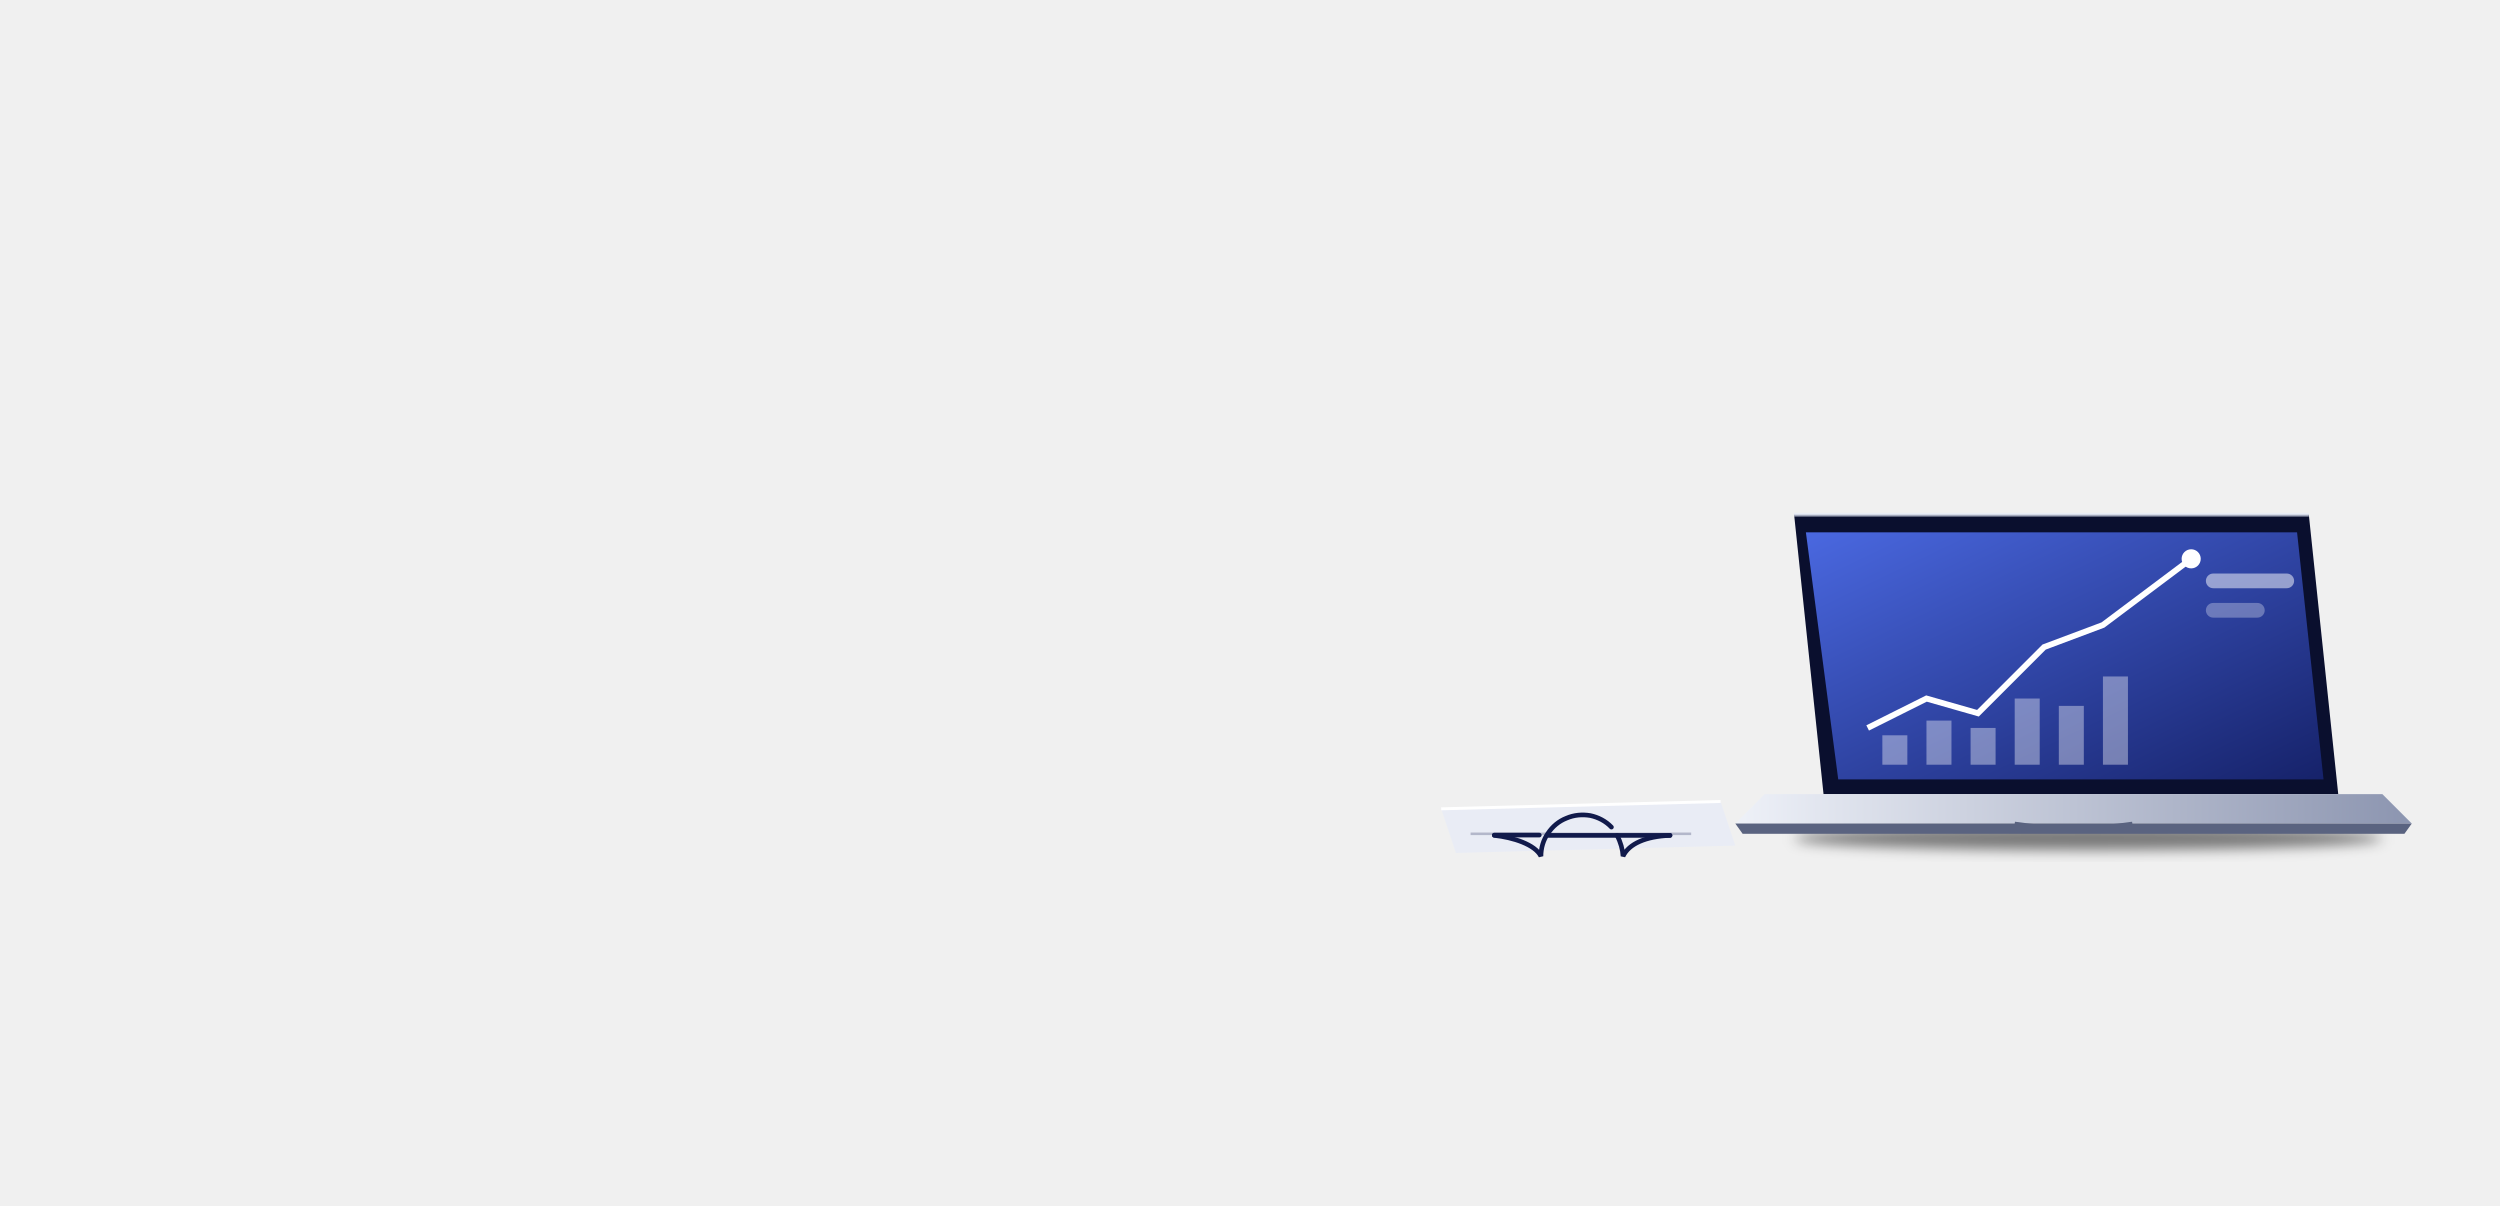
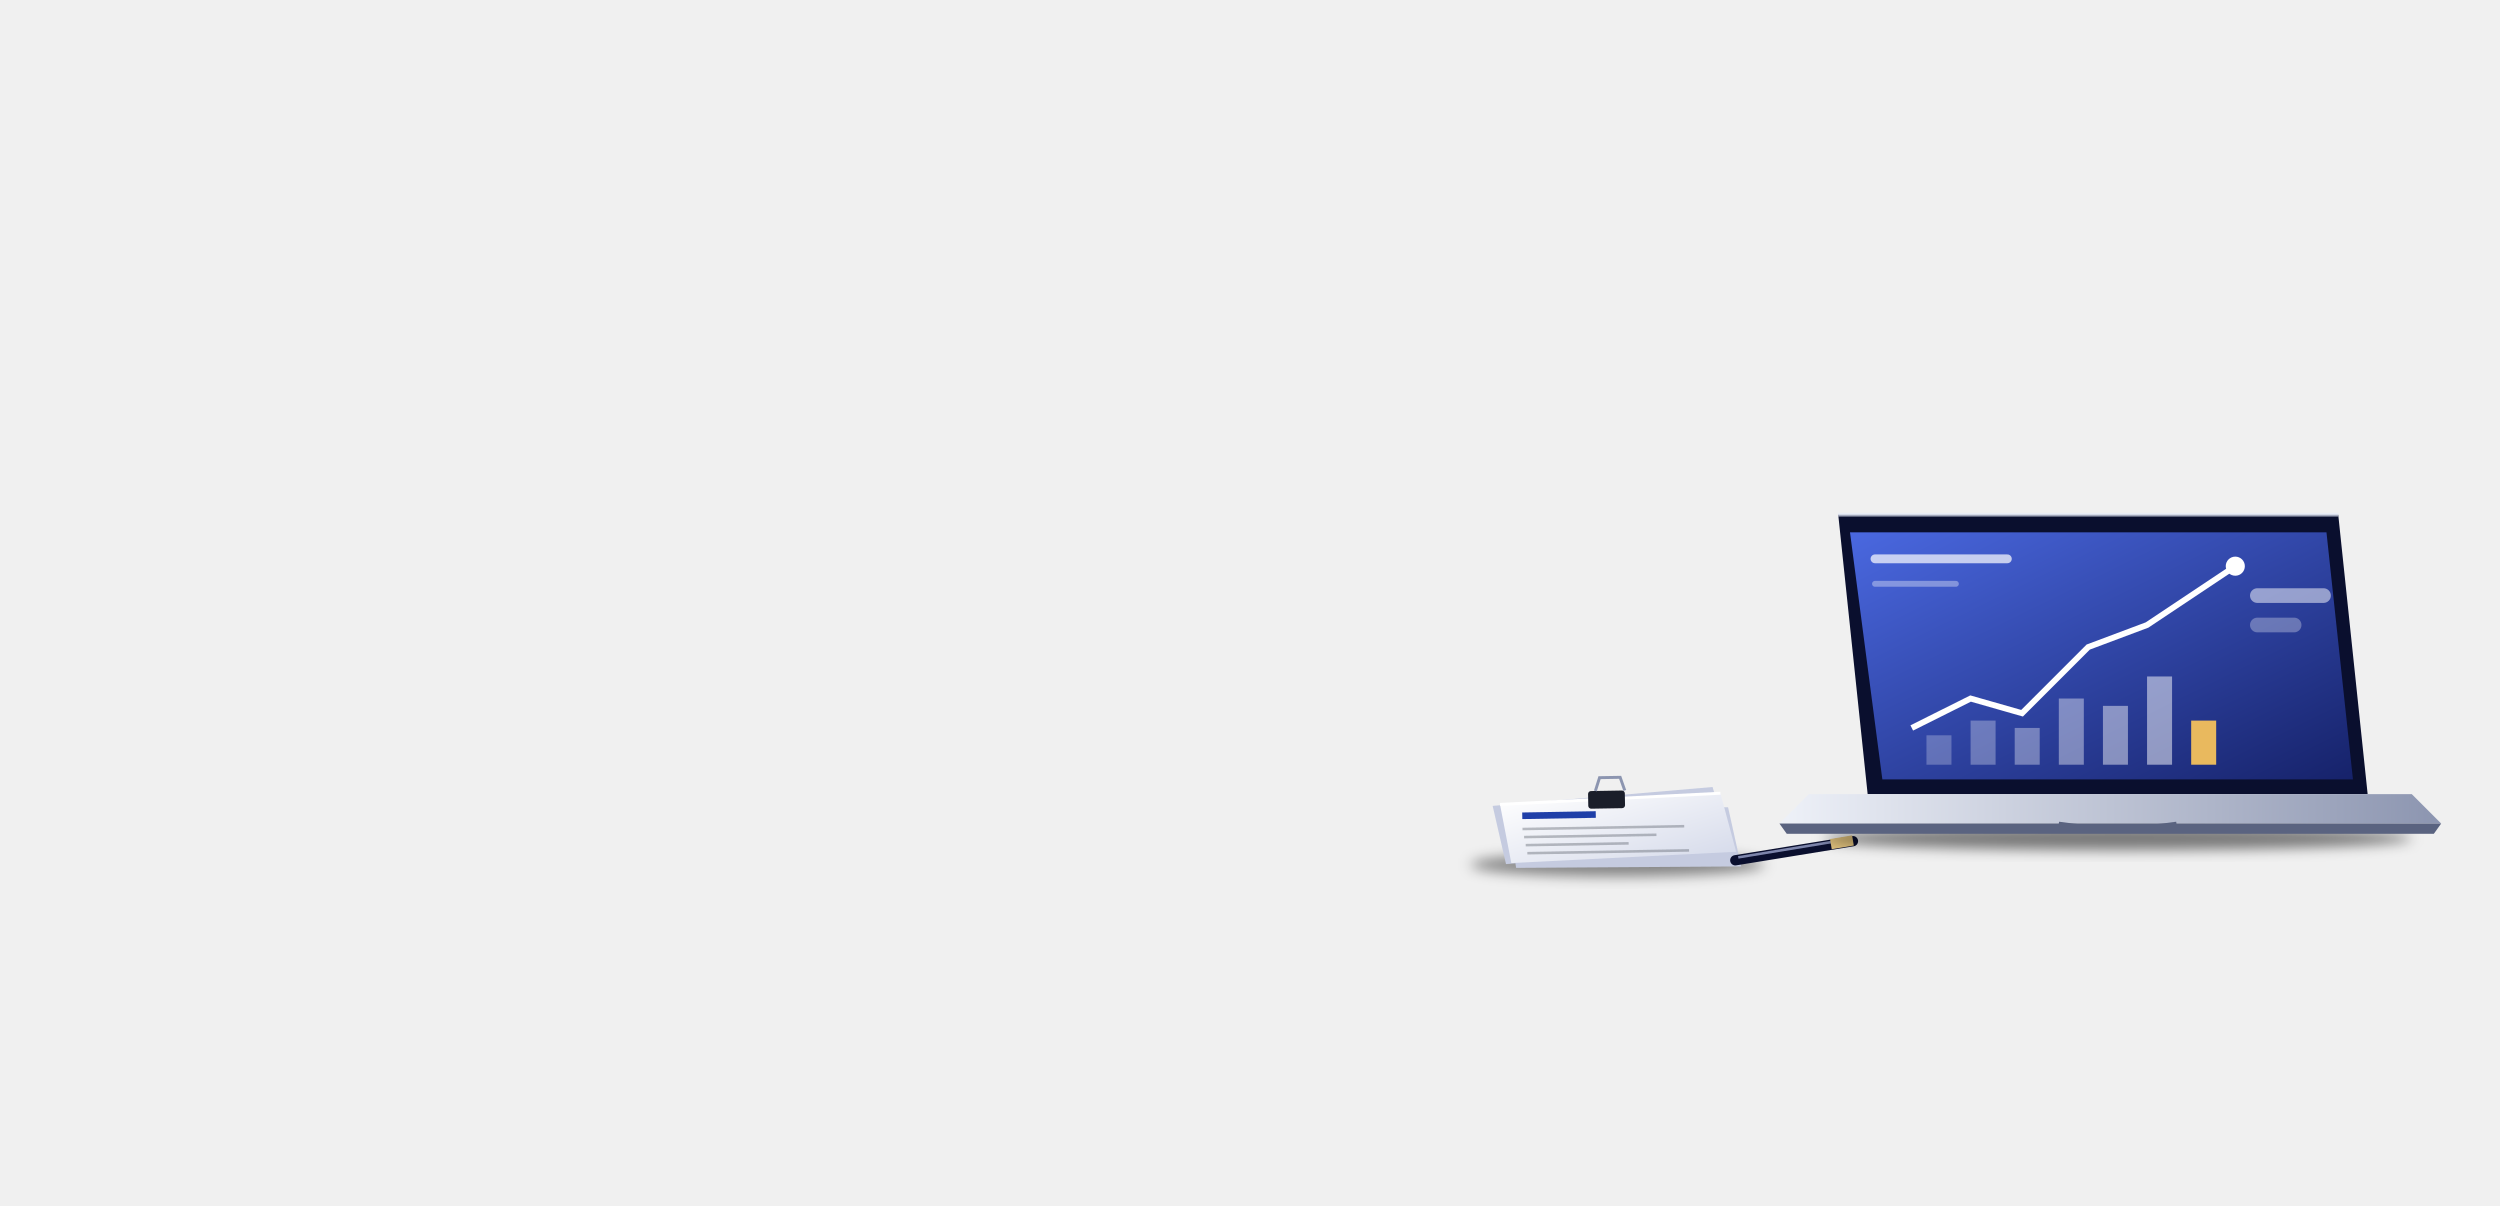
<svg xmlns="http://www.w3.org/2000/svg" viewBox="0 0 340 164" preserveAspectRatio="xMidYMax slice">
  <defs>
    <filter id="b" x="-50%" y="-50%" width="200%" height="200%">
      <feGaussianBlur stdDeviation="2.4" />
    </filter>
    <filter id="bb" x="-50%" y="-50%" width="200%" height="200%">
      <feGaussianBlur stdDeviation="6" />
    </filter>
    <filter id="b1" x="-50%" y="-50%" width="200%" height="200%">
      <feGaussianBlur stdDeviation="0.9" />
    </filter>
    <linearGradient id="scr" x1="0" y1="0" x2="1" y2="1">
      <stop offset="0" stop-color="#4A68E0" stop-opacity="1" />
      <stop offset="1" stop-color="#16226A" stop-opacity="1" />
    </linearGradient>
    <linearGradient id="al" x1="0" y1="0" x2="1" y2="0">
      <stop offset="0" stop-color="#EEF1F8" stop-opacity="1" />
      <stop offset="1" stop-color="#8C95B0" stop-opacity="1" />
    </linearGradient>
-     <linearGradient id="lid" x1="0" y1="0" x2="1" y2="1">
-       <stop offset="0" stop-color="#C9CFDF" stop-opacity="1" />
-       <stop offset="1" stop-color="#6A7390" stop-opacity="1" />
+     <linearGradient id="pp" x1="0" y1="0" x2="1" y2="1">
+       <stop offset="0" stop-color="#FFFFFF" stop-opacity="1" />
+       <stop offset="1" stop-color="#D5DAEA" stop-opacity="1" />
    </linearGradient>
  </defs>
-   <path d="M196 110 L234 109 L236 115 L198 116Z" fill="#E9ECF5" />
-   <path d="M196 110 L234 109" stroke="#FFFFFF" stroke-width=".4" />
-   <path d="M200 113.4 H230" stroke="#111A4B" stroke-opacity=".25" stroke-width=".35" />
-   <g transform="translate(203 110.6) scale(.045)" fill="none" stroke="#111A4B" stroke-width="14" stroke-linecap="round">
-     <path d="M5 66H141" />
-     <path d="M5 67C61 73 128 94 146 130C146 105 153 81 167 61C181 40 200 24 223 15C246 5 271 3 295 7C319 12 342 24 359 42" />
-     <path d="M169 67H536" />
-     <path d="M376 67C387 88 393 110 394 130C412 92 463 70 536 67" />
+   <ellipse cx="220" cy="117.6" rx="20" ry="1.6" fill="#000" fill-opacity=".45" filter="url(#b1)" />
+   <g transform="translate(203 109.6) rotate(-3)">
+     <path d="M0 0 L30 -1 L32 7 L1.4 8Z" fill="#C5CBE0" />
  </g>
-   <ellipse cx="284" cy="114" rx="40" ry="1.6" fill="#000" fill-opacity=".5" filter="url(#b1)" />
-   <path d="M248 108 L318 108 L314 70 L244 70Z" fill="#0A0F2E" />
-   <path d="M250 106 L316 106 L312.4 72.4 L245.6 72.4Z" fill="url(#scr)" />
-   <path d="M244 70 L314 70" stroke="#E6EBFA" stroke-opacity=".7" stroke-width=".5" />
-   <path d="M254 99 L262 95 L269 97 L278 88 L286 85 L298 76" fill="none" stroke="#FFFFFF" stroke-width=".8" />
-   <rect x="256" y="100" width="3.4" height="4" fill="#FFFFFF" fill-opacity=".38" />
-   <rect x="262" y="98" width="3.4" height="6" fill="#FFFFFF" fill-opacity=".38" />
-   <rect x="268" y="99" width="3.4" height="5" fill="#FFFFFF" fill-opacity=".38" />
-   <rect x="274" y="95" width="3.4" height="9" fill="#FFFFFF" fill-opacity=".38" />
-   <rect x="280" y="96" width="3.4" height="8" fill="#FFFFFF" fill-opacity=".38" />
-   <rect x="286" y="92" width="3.4" height="12" fill="#FFFFFF" fill-opacity=".38" />
-   <circle cx="298" cy="76" r="1.3" fill="#FFFFFF" />
-   <rect x="300" y="78" width="12" height="2" rx="1" fill="#FFFFFF" fill-opacity=".5" />
-   <rect x="300" y="82" width="8" height="2" rx="1" fill="#FFFFFF" fill-opacity=".3" />
-   <path d="M240 108 L324 108 L328 112 L236 112Z" fill="url(#al)" />
-   <path d="M236 112 L328 112 L327 113.4 L237 113.4Z" fill="#5A6380" />
-   <path d="M274 112 q8 1.2 16 0" stroke="#5A6380" stroke-width=".5" fill="none" />
+   <g transform="translate(205 110) rotate(1.5)">
+     <path d="M0 0 L30 -1 L32 7 L1.4 8Z" fill="#C5CBE0" />
+   </g>
+   <g transform="translate(204 109.4) rotate(-1)">
+     <path d="M0 0 L30 -1 L32 7 L1.4 8Z" fill="url(#pp)" />
+     <path d="M0 0 L30 -1" stroke="#FFFFFF" stroke-width=".4" />
+     <path d="M3 1.6 h10" stroke="#1F3FA8" stroke-width=".9" />
+     <path d="M3 3.4 h22" stroke="#2A2F3A" stroke-opacity=".3" stroke-width=".35" />
+     <path d="M3.2 4.5 h18" stroke="#2A2F3A" stroke-opacity=".3" stroke-width=".35" />
+     <path d="M3.4 5.6 h14" stroke="#2A2F3A" stroke-opacity=".3" stroke-width=".35" />
+     <path d="M3.6 6.7 h22" stroke="#2A2F3A" stroke-opacity=".3" stroke-width=".35" />
+     <rect x="12" y="-1.6" width="5" height="2.4" rx=".4" fill="#1A1E2A" />
+     <path d="M13 -1.6 l.6 -1.8 h2.8 l.6 1.8" stroke="#8C95B0" stroke-width=".4" fill="none" />
+   </g>
+   <path d="M236 117 L252 114.4" stroke="#0A0F2E" stroke-width="1.4" stroke-linecap="round" />
+   <path d="M236.4 116.6 L251 114.2" stroke="#C9D3FF" stroke-opacity=".6" stroke-width=".35" />
+   <path d="M249 114.8 L252 114.3" stroke="#E3C47E" stroke-width="1.4" />
+   <ellipse cx="288" cy="114" rx="40" ry="1.6" fill="#000" fill-opacity=".5" filter="url(#b1)" />
+   <path d="M254 108 L322 108 L318 70 L250 70Z" fill="#0A0F2E" />
+   <path d="M256 106 L320 106 L316.4 72.4 L251.6 72.4Z" fill="url(#scr)" />
+   <path d="M250 70 L318 70" stroke="#E6EBFA" stroke-opacity=".7" stroke-width=".5" />
+   <path d="M255 76 h18" stroke="#FFFFFF" stroke-opacity=".7" stroke-width="1.2" stroke-linecap="round" />
+   <path d="M255 79.4 h11" stroke="#FFFFFF" stroke-opacity=".35" stroke-width=".8" stroke-linecap="round" />
+   <path d="M260 99 L268 95 L275 97 L284 88 L292 85 L304 77" fill="none" stroke="#FFFFFF" stroke-width=".8" />
+   <rect x="262" y="100" width="3.4" height="4" fill="#FFFFFF" fill-opacity="0.25" />
+   <rect x="268" y="98" width="3.4" height="6" fill="#FFFFFF" fill-opacity="0.3" />
+   <rect x="274" y="99" width="3.4" height="5" fill="#FFFFFF" fill-opacity="0.35" />
+   <rect x="280" y="95" width="3.4" height="9" fill="#FFFFFF" fill-opacity="0.4" />
+   <rect x="286" y="96" width="3.4" height="8" fill="#FFFFFF" fill-opacity="0.45" />
+   <rect x="292" y="92" width="3.4" height="12" fill="#FFFFFF" fill-opacity="0.5" />
+   <rect x="298" y="98" width="3.4" height="6" fill="#FFC85A" fill-opacity=".9" />
+   <circle cx="304" cy="77" r="1.3" fill="#FFFFFF" />
+   <rect x="306" y="80" width="11" height="2" rx="1" fill="#FFFFFF" fill-opacity=".5" />
+   <rect x="306" y="84" width="7" height="2" rx="1" fill="#FFFFFF" fill-opacity=".3" />
+   <path d="M246 108 L328 108 L332 112 L242 112Z" fill="url(#al)" />
+   <path d="M242 112 L332 112 L331 113.4 L243 113.4Z" fill="#5A6380" />
+   <path d="M280 112 q8 1.2 16 0" stroke="#5A6380" stroke-width=".5" fill="none" />
</svg>
